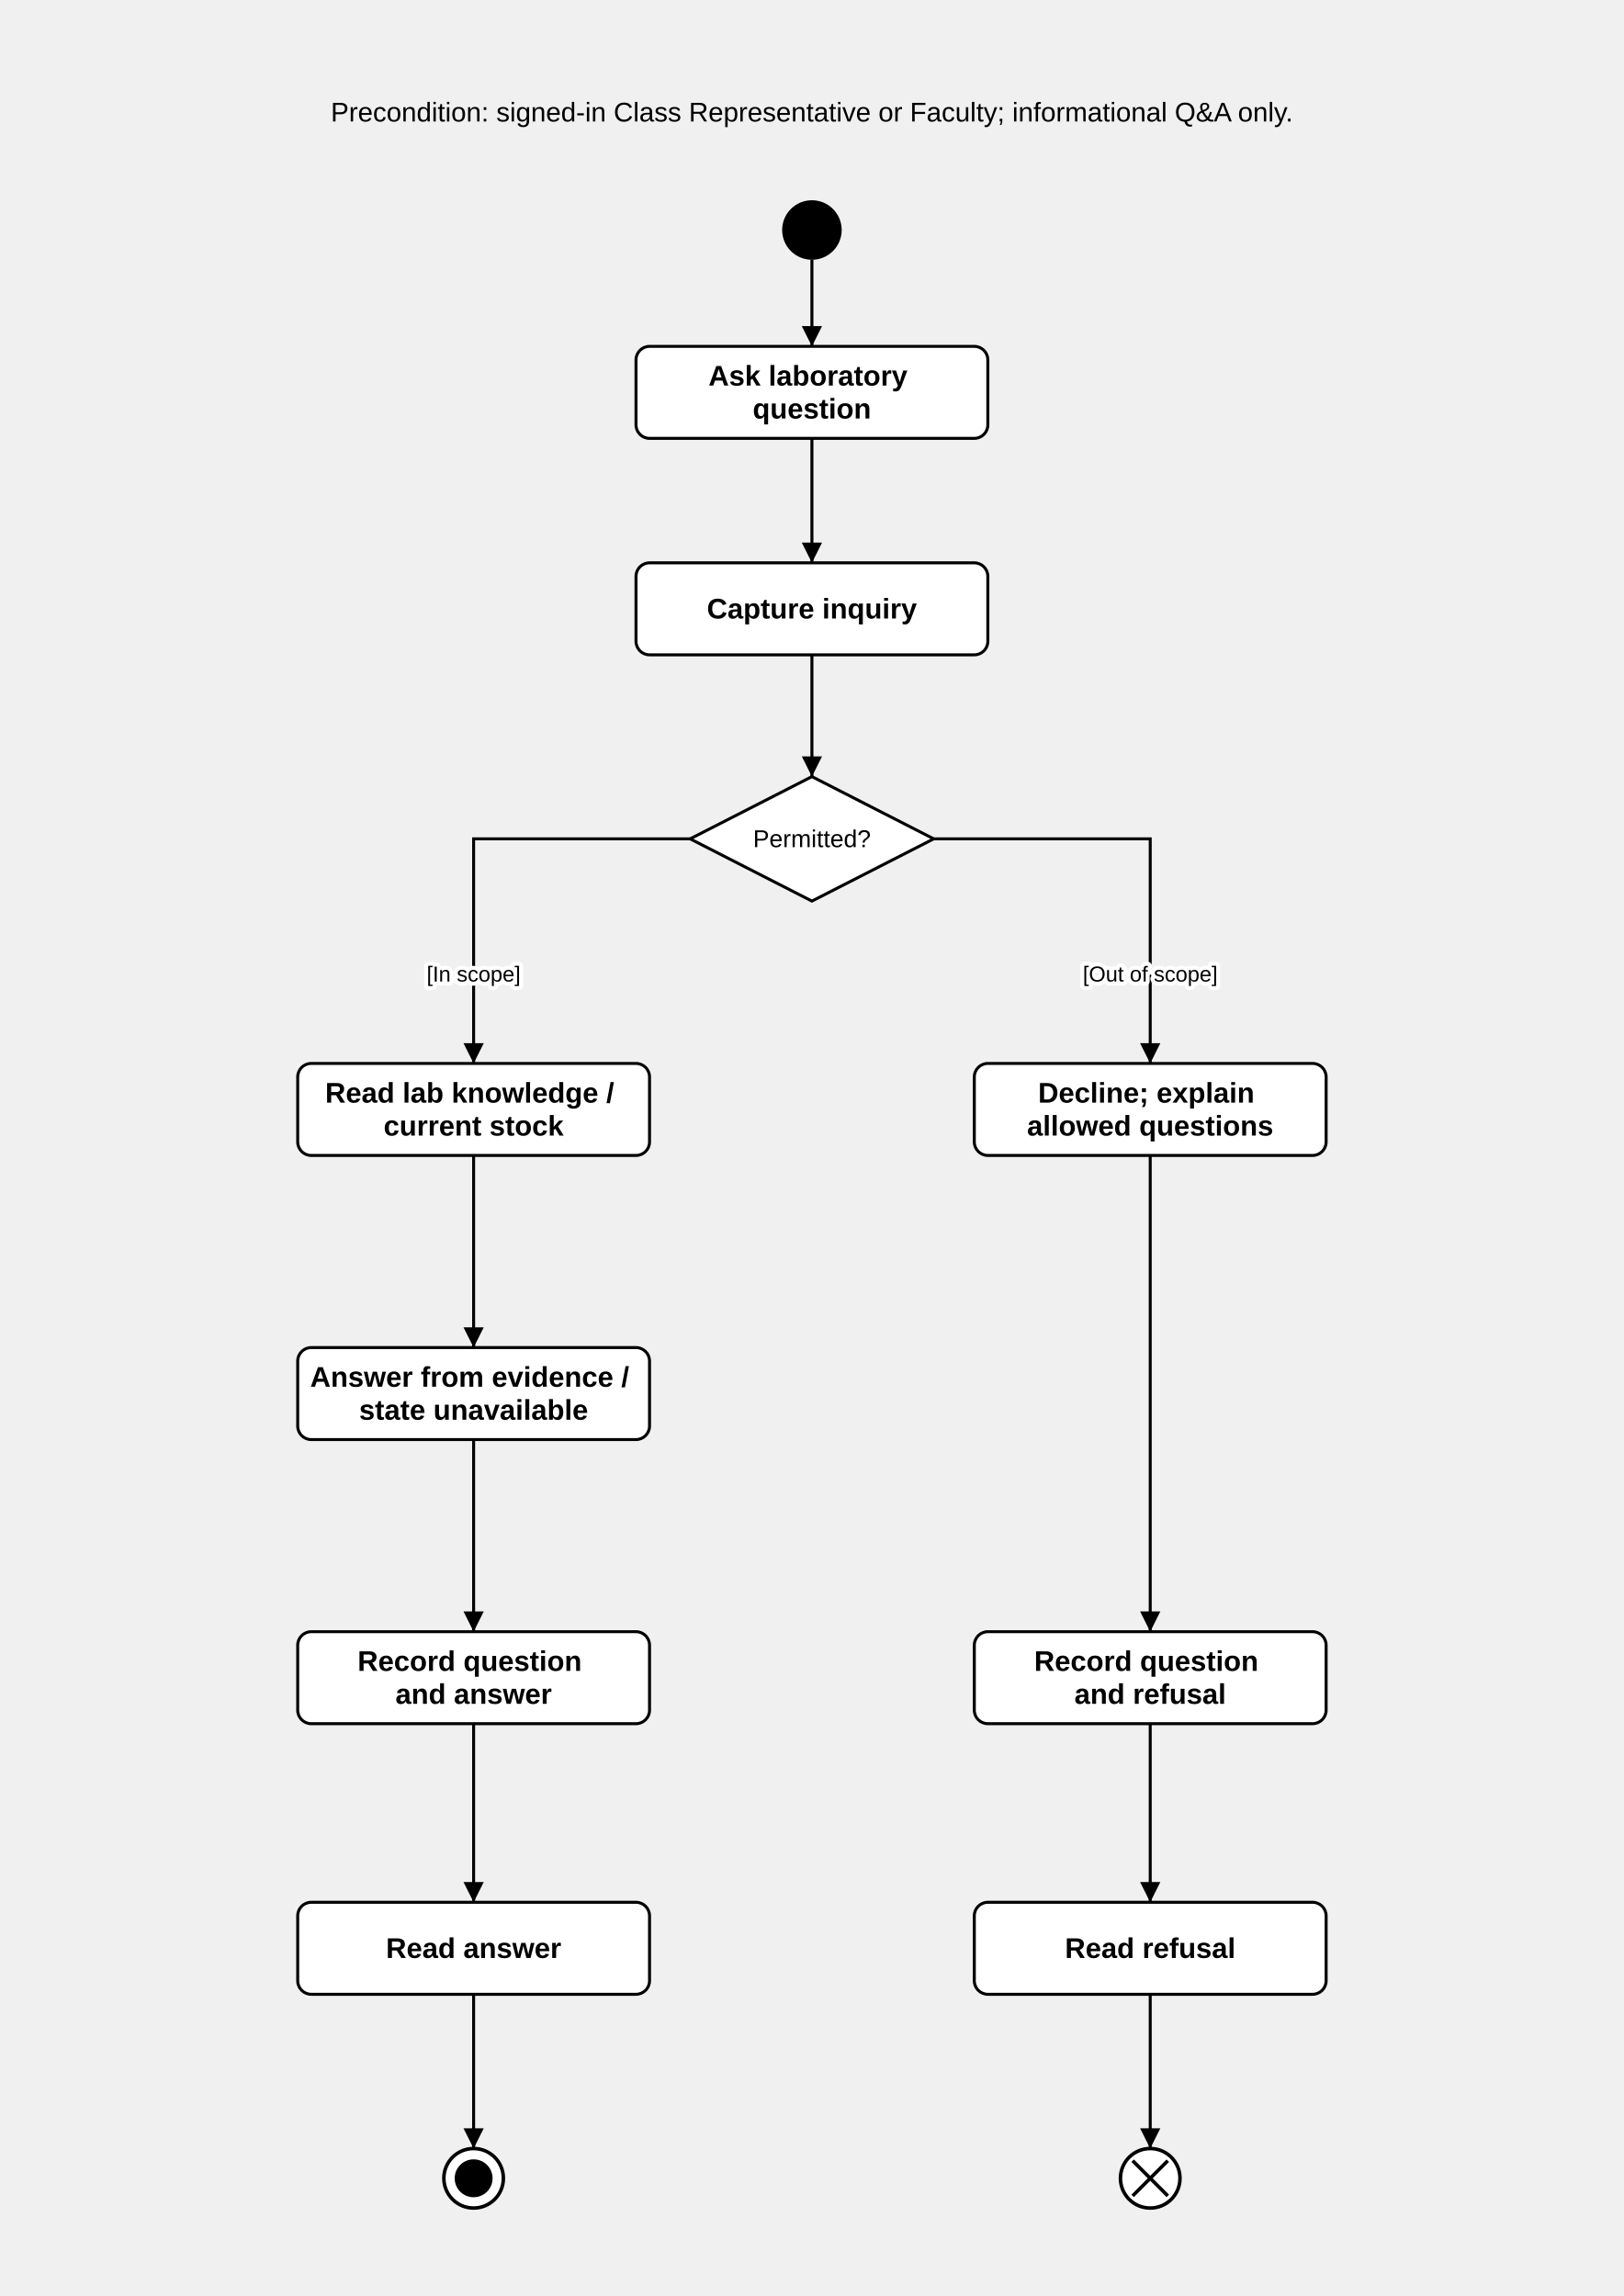
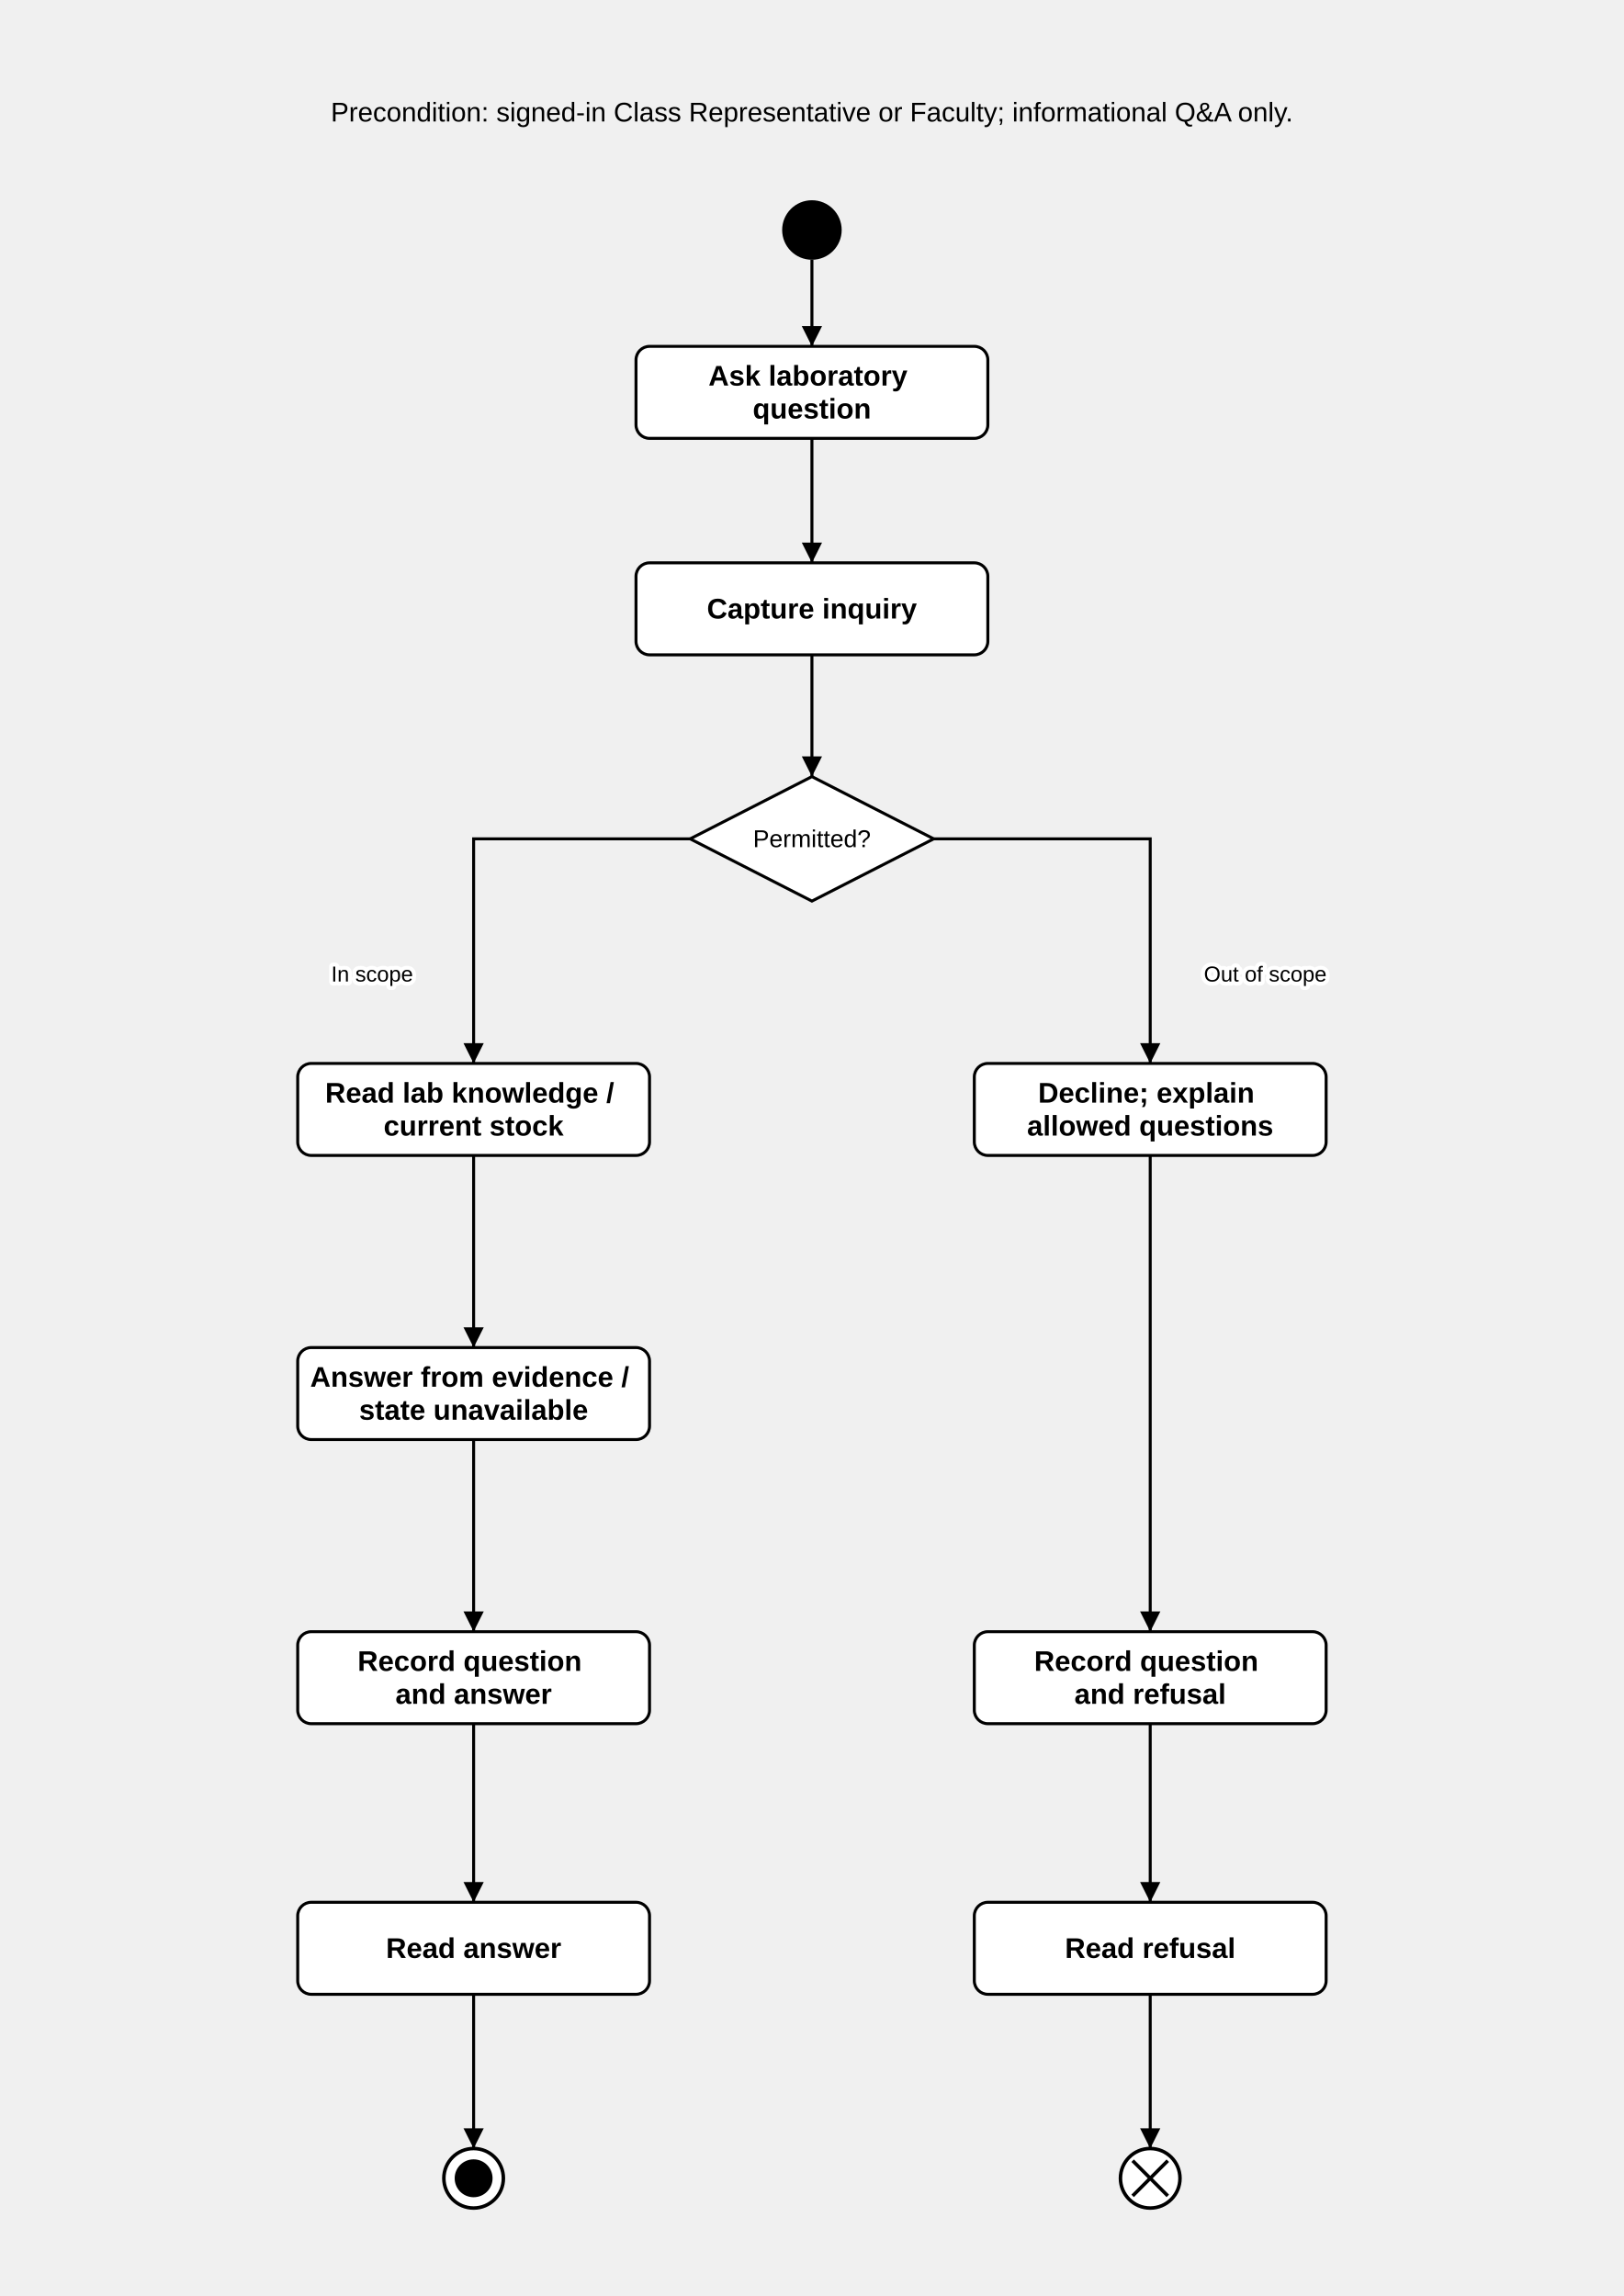
<svg xmlns="http://www.w3.org/2000/svg" viewBox="0 0 1200 1697" role="img" aria-label="Answer Laboratory Questions — portrait UML Activity Diagram" data-parent="p3" width="2400" height="3394" style="fill: rgb(0, 0, 0); stroke: none; stroke-width: 1px; stroke-dasharray: none; stroke-linecap: butt; stroke-linejoin: miter; font-family: Arial, Helvetica, sans-serif; font-size: 16px; font-weight: 400; font-style: normal; text-anchor: start; opacity: 1;">
  <defs style="fill: rgb(0, 0, 0); stroke: none; stroke-width: 1px; stroke-dasharray: none; stroke-linecap: butt; stroke-linejoin: miter; font-family: Arial, Helvetica, sans-serif; font-size: 16px; font-weight: 400; font-style: normal; text-anchor: start; opacity: 1;">
    <marker id="activity-p3-arrow" viewBox="0 0 10 10" refX="9" refY="5" markerWidth="8.5" markerHeight="8.5" orient="auto" style="fill: rgb(0, 0, 0); stroke: none; stroke-width: 1px; stroke-dasharray: none; stroke-linecap: butt; stroke-linejoin: miter; font-family: Arial, Helvetica, sans-serif; font-size: 16px; font-weight: 400; font-style: normal; text-anchor: start; opacity: 1;">
      <path d="M1 1 L9 5 L1 9 Z" fill="#000" style="fill: rgb(0, 0, 0); stroke: none; stroke-width: 1px; stroke-dasharray: none; stroke-linecap: butt; stroke-linejoin: miter; font-family: Arial, Helvetica, sans-serif; font-size: 16px; font-weight: 400; font-style: normal; text-anchor: start; opacity: 1;" />
    </marker>
    <style style="fill: rgb(0, 0, 0); stroke: none; stroke-width: 1px; stroke-dasharray: none; stroke-linecap: butt; stroke-linejoin: miter; font-family: Arial, Helvetica, sans-serif; font-size: 16px; font-weight: 400; font-style: normal; text-anchor: start; opacity: 1;">text{font-family:Arial,Helvetica,sans-serif;fill:#000}.line{fill:none;stroke:#000;stroke-width:2.2}</style>
  </defs>
  <g style="fill: rgb(0, 0, 0); stroke: none; stroke-width: 1px; stroke-dasharray: none; stroke-linecap: butt; stroke-linejoin: miter; font-family: Arial, Helvetica, sans-serif; font-size: 16px; font-weight: 400; font-style: normal; text-anchor: start; opacity: 1;">
    <path d="M600 192 L600 256" class="line" style="fill: none; stroke: rgb(0, 0, 0); stroke-width: 2.2px; stroke-dasharray: none; stroke-linecap: butt; stroke-linejoin: miter; font-family: Arial, Helvetica, sans-serif; font-size: 16px; font-weight: 400; font-style: normal; text-anchor: start; opacity: 1;" marker-end="url(#activity-p3-arrow)" data-control-from="start" data-control-to="ask" />
    <path d="M600 324 L600 416" class="line" style="fill: none; stroke: rgb(0, 0, 0); stroke-width: 2.2px; stroke-dasharray: none; stroke-linecap: butt; stroke-linejoin: miter; font-family: Arial, Helvetica, sans-serif; font-size: 16px; font-weight: 400; font-style: normal; text-anchor: start; opacity: 1;" marker-end="url(#activity-p3-arrow)" data-control-from="ask" data-control-to="capture" />
    <path d="M600 484 L600 574" class="line" style="fill: none; stroke: rgb(0, 0, 0); stroke-width: 2.2px; stroke-dasharray: none; stroke-linecap: butt; stroke-linejoin: miter; font-family: Arial, Helvetica, sans-serif; font-size: 16px; font-weight: 400; font-style: normal; text-anchor: start; opacity: 1;" marker-end="url(#activity-p3-arrow)" data-control-from="capture" data-control-to="scope" />
    <path d="M510 620 L350 620 L350 786" class="line" style="fill: none; stroke: rgb(0, 0, 0); stroke-width: 2.2px; stroke-dasharray: none; stroke-linecap: butt; stroke-linejoin: miter; font-family: Arial, Helvetica, sans-serif; font-size: 16px; font-weight: 400; font-style: normal; text-anchor: start; opacity: 1;" marker-end="url(#activity-p3-arrow)" data-control-from="scope" data-control-to="records" data-guard="[Yes]" />
    <path d="M350 854 L350 996" class="line" style="fill: none; stroke: rgb(0, 0, 0); stroke-width: 2.2px; stroke-dasharray: none; stroke-linecap: butt; stroke-linejoin: miter; font-family: Arial, Helvetica, sans-serif; font-size: 16px; font-weight: 400; font-style: normal; text-anchor: start; opacity: 1;" marker-end="url(#activity-p3-arrow)" data-control-from="records" data-control-to="answer" />
    <path d="M350 1064 L350 1206" class="line" style="fill: none; stroke: rgb(0, 0, 0); stroke-width: 2.2px; stroke-dasharray: none; stroke-linecap: butt; stroke-linejoin: miter; font-family: Arial, Helvetica, sans-serif; font-size: 16px; font-weight: 400; font-style: normal; text-anchor: start; opacity: 1;" marker-end="url(#activity-p3-arrow)" data-control-from="answer" data-control-to="history" />
    <path d="M350 1274 L350 1406" class="line" style="fill: none; stroke: rgb(0, 0, 0); stroke-width: 2.2px; stroke-dasharray: none; stroke-linecap: butt; stroke-linejoin: miter; font-family: Arial, Helvetica, sans-serif; font-size: 16px; font-weight: 400; font-style: normal; text-anchor: start; opacity: 1;" marker-end="url(#activity-p3-arrow)" data-control-from="history" data-control-to="result" />
    <path d="M350 1474 L350 1588" class="line" style="fill: none; stroke: rgb(0, 0, 0); stroke-width: 2.2px; stroke-dasharray: none; stroke-linecap: butt; stroke-linejoin: miter; font-family: Arial, Helvetica, sans-serif; font-size: 16px; font-weight: 400; font-style: normal; text-anchor: start; opacity: 1;" marker-end="url(#activity-p3-arrow)" data-control-from="result" data-control-to="end" />
    <path d="M690 620 L850 620 L850 786" class="line" style="fill: none; stroke: rgb(0, 0, 0); stroke-width: 2.2px; stroke-dasharray: none; stroke-linecap: butt; stroke-linejoin: miter; font-family: Arial, Helvetica, sans-serif; font-size: 16px; font-weight: 400; font-style: normal; text-anchor: start; opacity: 1;" marker-end="url(#activity-p3-arrow)" data-control-from="scope" data-control-to="decline" data-guard="[No]" />
    <path d="M850 854 L850 1206" class="line" style="fill: none; stroke: rgb(0, 0, 0); stroke-width: 2.2px; stroke-dasharray: none; stroke-linecap: butt; stroke-linejoin: miter; font-family: Arial, Helvetica, sans-serif; font-size: 16px; font-weight: 400; font-style: normal; text-anchor: start; opacity: 1;" marker-end="url(#activity-p3-arrow)" data-control-from="decline" data-control-to="refusal-history" />
    <path d="M850 1274 L850 1406" class="line" style="fill: none; stroke: rgb(0, 0, 0); stroke-width: 2.2px; stroke-dasharray: none; stroke-linecap: butt; stroke-linejoin: miter; font-family: Arial, Helvetica, sans-serif; font-size: 16px; font-weight: 400; font-style: normal; text-anchor: start; opacity: 1;" marker-end="url(#activity-p3-arrow)" data-control-from="refusal-history" data-control-to="refusal-result" />
    <path d="M850 1474 L850 1588" class="line" style="fill: none; stroke: rgb(0, 0, 0); stroke-width: 2.2px; stroke-dasharray: none; stroke-linecap: butt; stroke-linejoin: miter; font-family: Arial, Helvetica, sans-serif; font-size: 16px; font-weight: 400; font-style: normal; text-anchor: start; opacity: 1;" marker-end="url(#activity-p3-arrow)" data-control-from="refusal-result" data-control-to="refusal-end" />
  </g>
  <g style="fill: rgb(0, 0, 0); stroke: none; stroke-width: 1px; stroke-dasharray: none; stroke-linecap: butt; stroke-linejoin: miter; font-family: Arial, Helvetica, sans-serif; font-size: 16px; font-weight: 400; font-style: normal; text-anchor: start; opacity: 1;">
    <circle cx="600" cy="170" r="22" fill="#000" data-activity-node="start" data-uml-kind="initial" style="fill: rgb(0, 0, 0); stroke: none; stroke-width: 1px; stroke-dasharray: none; stroke-linecap: butt; stroke-linejoin: miter; font-family: Arial, Helvetica, sans-serif; font-size: 16px; font-weight: 400; font-style: normal; text-anchor: start; opacity: 1;" />
    <g data-activity-node="ask" data-uml-kind="action" style="fill: rgb(0, 0, 0); stroke: none; stroke-width: 1px; stroke-dasharray: none; stroke-linecap: butt; stroke-linejoin: miter; font-family: Arial, Helvetica, sans-serif; font-size: 16px; font-weight: 400; font-style: normal; text-anchor: start; opacity: 1;">
      <rect x="470" y="256" width="260" height="68" rx="10" fill="#fff" stroke="#000" stroke-width="2.2" style="fill: rgb(255, 255, 255); stroke: rgb(0, 0, 0); stroke-width: 2.2px; stroke-dasharray: none; stroke-linecap: butt; stroke-linejoin: miter; font-family: Arial, Helvetica, sans-serif; font-size: 16px; font-weight: 400; font-style: normal; text-anchor: start; opacity: 1;" />
      <text text-anchor="middle" font-size="21" font-weight="700" style="fill: rgb(0, 0, 0); stroke: none; stroke-width: 1px; stroke-dasharray: none; stroke-linecap: butt; stroke-linejoin: miter; font-family: Arial, Helvetica, sans-serif; font-size: 21px; font-weight: 700; font-style: normal; text-anchor: middle; opacity: 1;">
        <tspan x="600" y="284.96" style="fill: rgb(0, 0, 0); stroke: none; stroke-width: 1px; stroke-dasharray: none; stroke-linecap: butt; stroke-linejoin: miter; font-family: Arial, Helvetica, sans-serif; font-size: 21px; font-weight: 700; font-style: normal; text-anchor: middle; opacity: 1;">Ask laboratory</tspan>
        <tspan x="600" y="309.32" style="fill: rgb(0, 0, 0); stroke: none; stroke-width: 1px; stroke-dasharray: none; stroke-linecap: butt; stroke-linejoin: miter; font-family: Arial, Helvetica, sans-serif; font-size: 21px; font-weight: 700; font-style: normal; text-anchor: middle; opacity: 1;">question</tspan>
      </text>
    </g>
    <g data-activity-node="capture" data-uml-kind="action" data-child-process="p3.1" data-child-name="Capture Authenticated Inquiry" style="fill: rgb(0, 0, 0); stroke: none; stroke-width: 1px; stroke-dasharray: none; stroke-linecap: butt; stroke-linejoin: miter; font-family: Arial, Helvetica, sans-serif; font-size: 16px; font-weight: 400; font-style: normal; text-anchor: start; opacity: 1;">
      <rect x="470" y="416" width="260" height="68" rx="10" fill="#fff" stroke="#000" stroke-width="2.2" style="fill: rgb(255, 255, 255); stroke: rgb(0, 0, 0); stroke-width: 2.2px; stroke-dasharray: none; stroke-linecap: butt; stroke-linejoin: miter; font-family: Arial, Helvetica, sans-serif; font-size: 16px; font-weight: 400; font-style: normal; text-anchor: start; opacity: 1;" />
      <text text-anchor="middle" font-size="21" font-weight="700" style="fill: rgb(0, 0, 0); stroke: none; stroke-width: 1px; stroke-dasharray: none; stroke-linecap: butt; stroke-linejoin: miter; font-family: Arial, Helvetica, sans-serif; font-size: 21px; font-weight: 700; font-style: normal; text-anchor: middle; opacity: 1;">
        <tspan x="600" y="457.14" style="fill: rgb(0, 0, 0); stroke: none; stroke-width: 1px; stroke-dasharray: none; stroke-linecap: butt; stroke-linejoin: miter; font-family: Arial, Helvetica, sans-serif; font-size: 21px; font-weight: 700; font-style: normal; text-anchor: middle; opacity: 1;">Capture inquiry</tspan>
      </text>
    </g>
    <g data-decision="scope" style="fill: rgb(0, 0, 0); stroke: none; stroke-width: 1px; stroke-dasharray: none; stroke-linecap: butt; stroke-linejoin: miter; font-family: Arial, Helvetica, sans-serif; font-size: 16px; font-weight: 400; font-style: normal; text-anchor: start; opacity: 1;">
      <path d="M600 574 L690 620 L600 666 L510 620 Z" fill="#fff" stroke="#000" stroke-width="2.2" data-activity-node="scope" data-uml-kind="decision" style="fill: rgb(255, 255, 255); stroke: rgb(0, 0, 0); stroke-width: 2.2px; stroke-dasharray: none; stroke-linecap: butt; stroke-linejoin: miter; font-family: Arial, Helvetica, sans-serif; font-size: 16px; font-weight: 400; font-style: normal; text-anchor: start; opacity: 1;" />
      <text text-anchor="middle" font-size="18" font-weight="400" style="fill: rgb(0, 0, 0); stroke: none; stroke-width: 1px; stroke-dasharray: none; stroke-linecap: butt; stroke-linejoin: miter; font-family: Arial, Helvetica, sans-serif; font-size: 18px; font-weight: 400; font-style: normal; text-anchor: middle; opacity: 1;">
        <tspan x="600" y="626.12" style="fill: rgb(0, 0, 0); stroke: none; stroke-width: 1px; stroke-dasharray: none; stroke-linecap: butt; stroke-linejoin: miter; font-family: Arial, Helvetica, sans-serif; font-size: 18px; font-weight: 400; font-style: normal; text-anchor: middle; opacity: 1;">Permitted?</tspan>
      </text>
    </g>
    <g data-activity-node="records" data-uml-kind="action" data-child-process="p3.2" data-child-name="Retrieve Laboratory Knowledge / Stock" style="fill: rgb(0, 0, 0); stroke: none; stroke-width: 1px; stroke-dasharray: none; stroke-linecap: butt; stroke-linejoin: miter; font-family: Arial, Helvetica, sans-serif; font-size: 16px; font-weight: 400; font-style: normal; text-anchor: start; opacity: 1;">
      <rect x="220" y="786" width="260" height="68" rx="10" fill="#fff" stroke="#000" stroke-width="2.2" style="fill: rgb(255, 255, 255); stroke: rgb(0, 0, 0); stroke-width: 2.2px; stroke-dasharray: none; stroke-linecap: butt; stroke-linejoin: miter; font-family: Arial, Helvetica, sans-serif; font-size: 16px; font-weight: 400; font-style: normal; text-anchor: start; opacity: 1;" />
      <text text-anchor="middle" font-size="21" font-weight="700" style="fill: rgb(0, 0, 0); stroke: none; stroke-width: 1px; stroke-dasharray: none; stroke-linecap: butt; stroke-linejoin: miter; font-family: Arial, Helvetica, sans-serif; font-size: 21px; font-weight: 700; font-style: normal; text-anchor: middle; opacity: 1;">
        <tspan x="350" y="814.96" style="fill: rgb(0, 0, 0); stroke: none; stroke-width: 1px; stroke-dasharray: none; stroke-linecap: butt; stroke-linejoin: miter; font-family: Arial, Helvetica, sans-serif; font-size: 21px; font-weight: 700; font-style: normal; text-anchor: middle; opacity: 1;">Read lab knowledge /</tspan>
        <tspan x="350" y="839.32" style="fill: rgb(0, 0, 0); stroke: none; stroke-width: 1px; stroke-dasharray: none; stroke-linecap: butt; stroke-linejoin: miter; font-family: Arial, Helvetica, sans-serif; font-size: 21px; font-weight: 700; font-style: normal; text-anchor: middle; opacity: 1;">current stock</tspan>
      </text>
    </g>
    <g data-activity-node="answer" data-uml-kind="action" data-child-process="p3.3" data-child-name="Compose Grounded Answer" style="fill: rgb(0, 0, 0); stroke: none; stroke-width: 1px; stroke-dasharray: none; stroke-linecap: butt; stroke-linejoin: miter; font-family: Arial, Helvetica, sans-serif; font-size: 16px; font-weight: 400; font-style: normal; text-anchor: start; opacity: 1;">
      <rect x="220" y="996" width="260" height="68" rx="10" fill="#fff" stroke="#000" stroke-width="2.2" style="fill: rgb(255, 255, 255); stroke: rgb(0, 0, 0); stroke-width: 2.2px; stroke-dasharray: none; stroke-linecap: butt; stroke-linejoin: miter; font-family: Arial, Helvetica, sans-serif; font-size: 16px; font-weight: 400; font-style: normal; text-anchor: start; opacity: 1;" />
      <text text-anchor="middle" font-size="21" font-weight="700" style="fill: rgb(0, 0, 0); stroke: none; stroke-width: 1px; stroke-dasharray: none; stroke-linecap: butt; stroke-linejoin: miter; font-family: Arial, Helvetica, sans-serif; font-size: 21px; font-weight: 700; font-style: normal; text-anchor: middle; opacity: 1;">
        <tspan x="350" y="1024.96" style="fill: rgb(0, 0, 0); stroke: none; stroke-width: 1px; stroke-dasharray: none; stroke-linecap: butt; stroke-linejoin: miter; font-family: Arial, Helvetica, sans-serif; font-size: 21px; font-weight: 700; font-style: normal; text-anchor: middle; opacity: 1;">Answer from evidence /</tspan>
        <tspan x="350" y="1049.32" style="fill: rgb(0, 0, 0); stroke: none; stroke-width: 1px; stroke-dasharray: none; stroke-linecap: butt; stroke-linejoin: miter; font-family: Arial, Helvetica, sans-serif; font-size: 21px; font-weight: 700; font-style: normal; text-anchor: middle; opacity: 1;">state unavailable</tspan>
      </text>
    </g>
    <g data-activity-node="history" data-uml-kind="action" data-child-process="p3.4" data-child-name="Record Question / Answer Exchange" style="fill: rgb(0, 0, 0); stroke: none; stroke-width: 1px; stroke-dasharray: none; stroke-linecap: butt; stroke-linejoin: miter; font-family: Arial, Helvetica, sans-serif; font-size: 16px; font-weight: 400; font-style: normal; text-anchor: start; opacity: 1;">
      <rect x="220" y="1206" width="260" height="68" rx="10" fill="#fff" stroke="#000" stroke-width="2.2" style="fill: rgb(255, 255, 255); stroke: rgb(0, 0, 0); stroke-width: 2.2px; stroke-dasharray: none; stroke-linecap: butt; stroke-linejoin: miter; font-family: Arial, Helvetica, sans-serif; font-size: 16px; font-weight: 400; font-style: normal; text-anchor: start; opacity: 1;" />
      <text text-anchor="middle" font-size="21" font-weight="700" style="fill: rgb(0, 0, 0); stroke: none; stroke-width: 1px; stroke-dasharray: none; stroke-linecap: butt; stroke-linejoin: miter; font-family: Arial, Helvetica, sans-serif; font-size: 21px; font-weight: 700; font-style: normal; text-anchor: middle; opacity: 1;">
        <tspan x="350" y="1234.96" style="fill: rgb(0, 0, 0); stroke: none; stroke-width: 1px; stroke-dasharray: none; stroke-linecap: butt; stroke-linejoin: miter; font-family: Arial, Helvetica, sans-serif; font-size: 21px; font-weight: 700; font-style: normal; text-anchor: middle; opacity: 1;">Record question</tspan>
        <tspan x="350" y="1259.32" style="fill: rgb(0, 0, 0); stroke: none; stroke-width: 1px; stroke-dasharray: none; stroke-linecap: butt; stroke-linejoin: miter; font-family: Arial, Helvetica, sans-serif; font-size: 21px; font-weight: 700; font-style: normal; text-anchor: middle; opacity: 1;">and answer</tspan>
      </text>
    </g>
    <g data-activity-node="result" data-uml-kind="action" style="fill: rgb(0, 0, 0); stroke: none; stroke-width: 1px; stroke-dasharray: none; stroke-linecap: butt; stroke-linejoin: miter; font-family: Arial, Helvetica, sans-serif; font-size: 16px; font-weight: 400; font-style: normal; text-anchor: start; opacity: 1;">
      <rect x="220" y="1406" width="260" height="68" rx="10" fill="#fff" stroke="#000" stroke-width="2.2" style="fill: rgb(255, 255, 255); stroke: rgb(0, 0, 0); stroke-width: 2.2px; stroke-dasharray: none; stroke-linecap: butt; stroke-linejoin: miter; font-family: Arial, Helvetica, sans-serif; font-size: 16px; font-weight: 400; font-style: normal; text-anchor: start; opacity: 1;" />
      <text text-anchor="middle" font-size="21" font-weight="700" style="fill: rgb(0, 0, 0); stroke: none; stroke-width: 1px; stroke-dasharray: none; stroke-linecap: butt; stroke-linejoin: miter; font-family: Arial, Helvetica, sans-serif; font-size: 21px; font-weight: 700; font-style: normal; text-anchor: middle; opacity: 1;">
        <tspan x="350" y="1447.14" style="fill: rgb(0, 0, 0); stroke: none; stroke-width: 1px; stroke-dasharray: none; stroke-linecap: butt; stroke-linejoin: miter; font-family: Arial, Helvetica, sans-serif; font-size: 21px; font-weight: 700; font-style: normal; text-anchor: middle; opacity: 1;">Read answer</tspan>
      </text>
    </g>
    <circle cx="350" cy="1610" r="22" fill="#fff" stroke="#000" stroke-width="2.6" style="fill: rgb(255, 255, 255); stroke: rgb(0, 0, 0); stroke-width: 2.6px; stroke-dasharray: none; stroke-linecap: butt; stroke-linejoin: miter; font-family: Arial, Helvetica, sans-serif; font-size: 16px; font-weight: 400; font-style: normal; text-anchor: start; opacity: 1;" />
    <circle cx="350" cy="1610" r="14" fill="#000" data-activity-node="end" data-uml-kind="final" style="fill: rgb(0, 0, 0); stroke: none; stroke-width: 1px; stroke-dasharray: none; stroke-linecap: butt; stroke-linejoin: miter; font-family: Arial, Helvetica, sans-serif; font-size: 16px; font-weight: 400; font-style: normal; text-anchor: start; opacity: 1;" />
    <g data-activity-node="decline" data-uml-kind="action" style="fill: rgb(0, 0, 0); stroke: none; stroke-width: 1px; stroke-dasharray: none; stroke-linecap: butt; stroke-linejoin: miter; font-family: Arial, Helvetica, sans-serif; font-size: 16px; font-weight: 400; font-style: normal; text-anchor: start; opacity: 1;">
      <rect x="720" y="786" width="260" height="68" rx="10" fill="#fff" stroke="#000" stroke-width="2.2" style="fill: rgb(255, 255, 255); stroke: rgb(0, 0, 0); stroke-width: 2.2px; stroke-dasharray: none; stroke-linecap: butt; stroke-linejoin: miter; font-family: Arial, Helvetica, sans-serif; font-size: 16px; font-weight: 400; font-style: normal; text-anchor: start; opacity: 1;" />
      <text text-anchor="middle" font-size="21" font-weight="700" style="fill: rgb(0, 0, 0); stroke: none; stroke-width: 1px; stroke-dasharray: none; stroke-linecap: butt; stroke-linejoin: miter; font-family: Arial, Helvetica, sans-serif; font-size: 21px; font-weight: 700; font-style: normal; text-anchor: middle; opacity: 1;">
        <tspan x="850" y="814.96" style="fill: rgb(0, 0, 0); stroke: none; stroke-width: 1px; stroke-dasharray: none; stroke-linecap: butt; stroke-linejoin: miter; font-family: Arial, Helvetica, sans-serif; font-size: 21px; font-weight: 700; font-style: normal; text-anchor: middle; opacity: 1;">Decline; explain</tspan>
        <tspan x="850" y="839.32" style="fill: rgb(0, 0, 0); stroke: none; stroke-width: 1px; stroke-dasharray: none; stroke-linecap: butt; stroke-linejoin: miter; font-family: Arial, Helvetica, sans-serif; font-size: 21px; font-weight: 700; font-style: normal; text-anchor: middle; opacity: 1;">allowed questions</tspan>
      </text>
    </g>
    <g data-activity-node="refusal-history" data-uml-kind="action" data-child-ref="p3.4" data-child-name="Record Question / Answer Exchange" style="fill: rgb(0, 0, 0); stroke: none; stroke-width: 1px; stroke-dasharray: none; stroke-linecap: butt; stroke-linejoin: miter; font-family: Arial, Helvetica, sans-serif; font-size: 16px; font-weight: 400; font-style: normal; text-anchor: start; opacity: 1;">
      <rect x="720" y="1206" width="260" height="68" rx="10" fill="#fff" stroke="#000" stroke-width="2.2" style="fill: rgb(255, 255, 255); stroke: rgb(0, 0, 0); stroke-width: 2.2px; stroke-dasharray: none; stroke-linecap: butt; stroke-linejoin: miter; font-family: Arial, Helvetica, sans-serif; font-size: 16px; font-weight: 400; font-style: normal; text-anchor: start; opacity: 1;" />
      <text text-anchor="middle" font-size="21" font-weight="700" style="fill: rgb(0, 0, 0); stroke: none; stroke-width: 1px; stroke-dasharray: none; stroke-linecap: butt; stroke-linejoin: miter; font-family: Arial, Helvetica, sans-serif; font-size: 21px; font-weight: 700; font-style: normal; text-anchor: middle; opacity: 1;">
        <tspan x="850" y="1234.96" style="fill: rgb(0, 0, 0); stroke: none; stroke-width: 1px; stroke-dasharray: none; stroke-linecap: butt; stroke-linejoin: miter; font-family: Arial, Helvetica, sans-serif; font-size: 21px; font-weight: 700; font-style: normal; text-anchor: middle; opacity: 1;">Record question</tspan>
        <tspan x="850" y="1259.32" style="fill: rgb(0, 0, 0); stroke: none; stroke-width: 1px; stroke-dasharray: none; stroke-linecap: butt; stroke-linejoin: miter; font-family: Arial, Helvetica, sans-serif; font-size: 21px; font-weight: 700; font-style: normal; text-anchor: middle; opacity: 1;">and refusal</tspan>
      </text>
    </g>
    <g data-activity-node="refusal-result" data-uml-kind="action" style="fill: rgb(0, 0, 0); stroke: none; stroke-width: 1px; stroke-dasharray: none; stroke-linecap: butt; stroke-linejoin: miter; font-family: Arial, Helvetica, sans-serif; font-size: 16px; font-weight: 400; font-style: normal; text-anchor: start; opacity: 1;">
      <rect x="720" y="1406" width="260" height="68" rx="10" fill="#fff" stroke="#000" stroke-width="2.2" style="fill: rgb(255, 255, 255); stroke: rgb(0, 0, 0); stroke-width: 2.2px; stroke-dasharray: none; stroke-linecap: butt; stroke-linejoin: miter; font-family: Arial, Helvetica, sans-serif; font-size: 16px; font-weight: 400; font-style: normal; text-anchor: start; opacity: 1;" />
      <text text-anchor="middle" font-size="21" font-weight="700" style="fill: rgb(0, 0, 0); stroke: none; stroke-width: 1px; stroke-dasharray: none; stroke-linecap: butt; stroke-linejoin: miter; font-family: Arial, Helvetica, sans-serif; font-size: 21px; font-weight: 700; font-style: normal; text-anchor: middle; opacity: 1;">
        <tspan x="850" y="1447.14" style="fill: rgb(0, 0, 0); stroke: none; stroke-width: 1px; stroke-dasharray: none; stroke-linecap: butt; stroke-linejoin: miter; font-family: Arial, Helvetica, sans-serif; font-size: 21px; font-weight: 700; font-style: normal; text-anchor: middle; opacity: 1;">Read refusal</tspan>
      </text>
    </g>
    <g data-activity-node="refusal-end" data-uml-kind="flow-final" style="fill: rgb(0, 0, 0); stroke: none; stroke-width: 1px; stroke-dasharray: none; stroke-linecap: butt; stroke-linejoin: miter; font-family: Arial, Helvetica, sans-serif; font-size: 16px; font-weight: 400; font-style: normal; text-anchor: start; opacity: 1;">
      <circle cx="850" cy="1610" r="22" fill="#fff" stroke="#000" stroke-width="2.6" style="fill: rgb(255, 255, 255); stroke: rgb(0, 0, 0); stroke-width: 2.6px; stroke-dasharray: none; stroke-linecap: butt; stroke-linejoin: miter; font-family: Arial, Helvetica, sans-serif; font-size: 16px; font-weight: 400; font-style: normal; text-anchor: start; opacity: 1;" />
      <path d="M837 1597 L863 1623 M863 1597 L837 1623" fill="none" stroke="#000" stroke-width="2.6" style="fill: none; stroke: rgb(0, 0, 0); stroke-width: 2.6px; stroke-dasharray: none; stroke-linecap: butt; stroke-linejoin: miter; font-family: Arial, Helvetica, sans-serif; font-size: 16px; font-weight: 400; font-style: normal; text-anchor: start; opacity: 1;" />
    </g>
  </g>
  <g style="fill: rgb(0, 0, 0); stroke: none; stroke-width: 1px; stroke-dasharray: none; stroke-linecap: butt; stroke-linejoin: miter; font-family: Arial, Helvetica, sans-serif; font-size: 16px; font-weight: 400; font-style: normal; text-anchor: start; opacity: 1;">
    <text text-anchor="middle" font-size="20" font-weight="400" style="fill: rgb(0, 0, 0); stroke: none; stroke-width: 1px; stroke-dasharray: none; stroke-linecap: butt; stroke-linejoin: miter; font-family: Arial, Helvetica, sans-serif; font-size: 20px; font-weight: 400; font-style: normal; text-anchor: middle; opacity: 1;">
      <tspan x="600" y="89.8" style="fill: rgb(0, 0, 0); stroke: none; stroke-width: 1px; stroke-dasharray: none; stroke-linecap: butt; stroke-linejoin: miter; font-family: Arial, Helvetica, sans-serif; font-size: 20px; font-weight: 400; font-style: normal; text-anchor: middle; opacity: 1;">Precondition: signed-in Class Representative or Faculty; informational Q&amp;A only.</tspan>
    </text>
    <text text-anchor="middle" font-size="16" font-weight="400" style="fill: rgb(0, 0, 0); stroke: rgb(255, 255, 255); stroke-width: 6px; paint-order: stroke; stroke-linejoin: round; stroke-dasharray: none; stroke-linecap: butt; font-family: Arial, Helvetica, sans-serif; font-size: 16px; font-weight: 400; font-style: normal; text-anchor: middle; opacity: 1;">
-       <tspan x="350" y="725.44" style="fill: rgb(0, 0, 0); stroke: rgb(255, 255, 255); stroke-width: 6px; stroke-dasharray: none; stroke-linecap: butt; stroke-linejoin: round; font-family: Arial, Helvetica, sans-serif; font-size: 16px; font-weight: 400; font-style: normal; text-anchor: middle; opacity: 1;">[In scope]</tspan>
+       <tspan x="275" y="725.44" style="fill: rgb(0, 0, 0); stroke: rgb(255, 255, 255); stroke-width: 6px; stroke-dasharray: none; stroke-linecap: butt; stroke-linejoin: round; font-family: Arial, Helvetica, sans-serif; font-size: 16px; font-weight: 400; font-style: normal; text-anchor: middle; opacity: 1;">In scope</tspan>
    </text>
    <text text-anchor="middle" font-size="16" font-weight="400" style="fill: rgb(0, 0, 0); stroke: rgb(255, 255, 255); stroke-width: 6px; paint-order: stroke; stroke-linejoin: round; stroke-dasharray: none; stroke-linecap: butt; font-family: Arial, Helvetica, sans-serif; font-size: 16px; font-weight: 400; font-style: normal; text-anchor: middle; opacity: 1;">
-       <tspan x="850" y="725.44" style="fill: rgb(0, 0, 0); stroke: rgb(255, 255, 255); stroke-width: 6px; stroke-dasharray: none; stroke-linecap: butt; stroke-linejoin: round; font-family: Arial, Helvetica, sans-serif; font-size: 16px; font-weight: 400; font-style: normal; text-anchor: middle; opacity: 1;">[Out of scope]</tspan>
+       <tspan x="935" y="725.44" style="fill: rgb(0, 0, 0); stroke: rgb(255, 255, 255); stroke-width: 6px; stroke-dasharray: none; stroke-linecap: butt; stroke-linejoin: round; font-family: Arial, Helvetica, sans-serif; font-size: 16px; font-weight: 400; font-style: normal; text-anchor: middle; opacity: 1;">Out of scope</tspan>
    </text>
  </g>
</svg>
